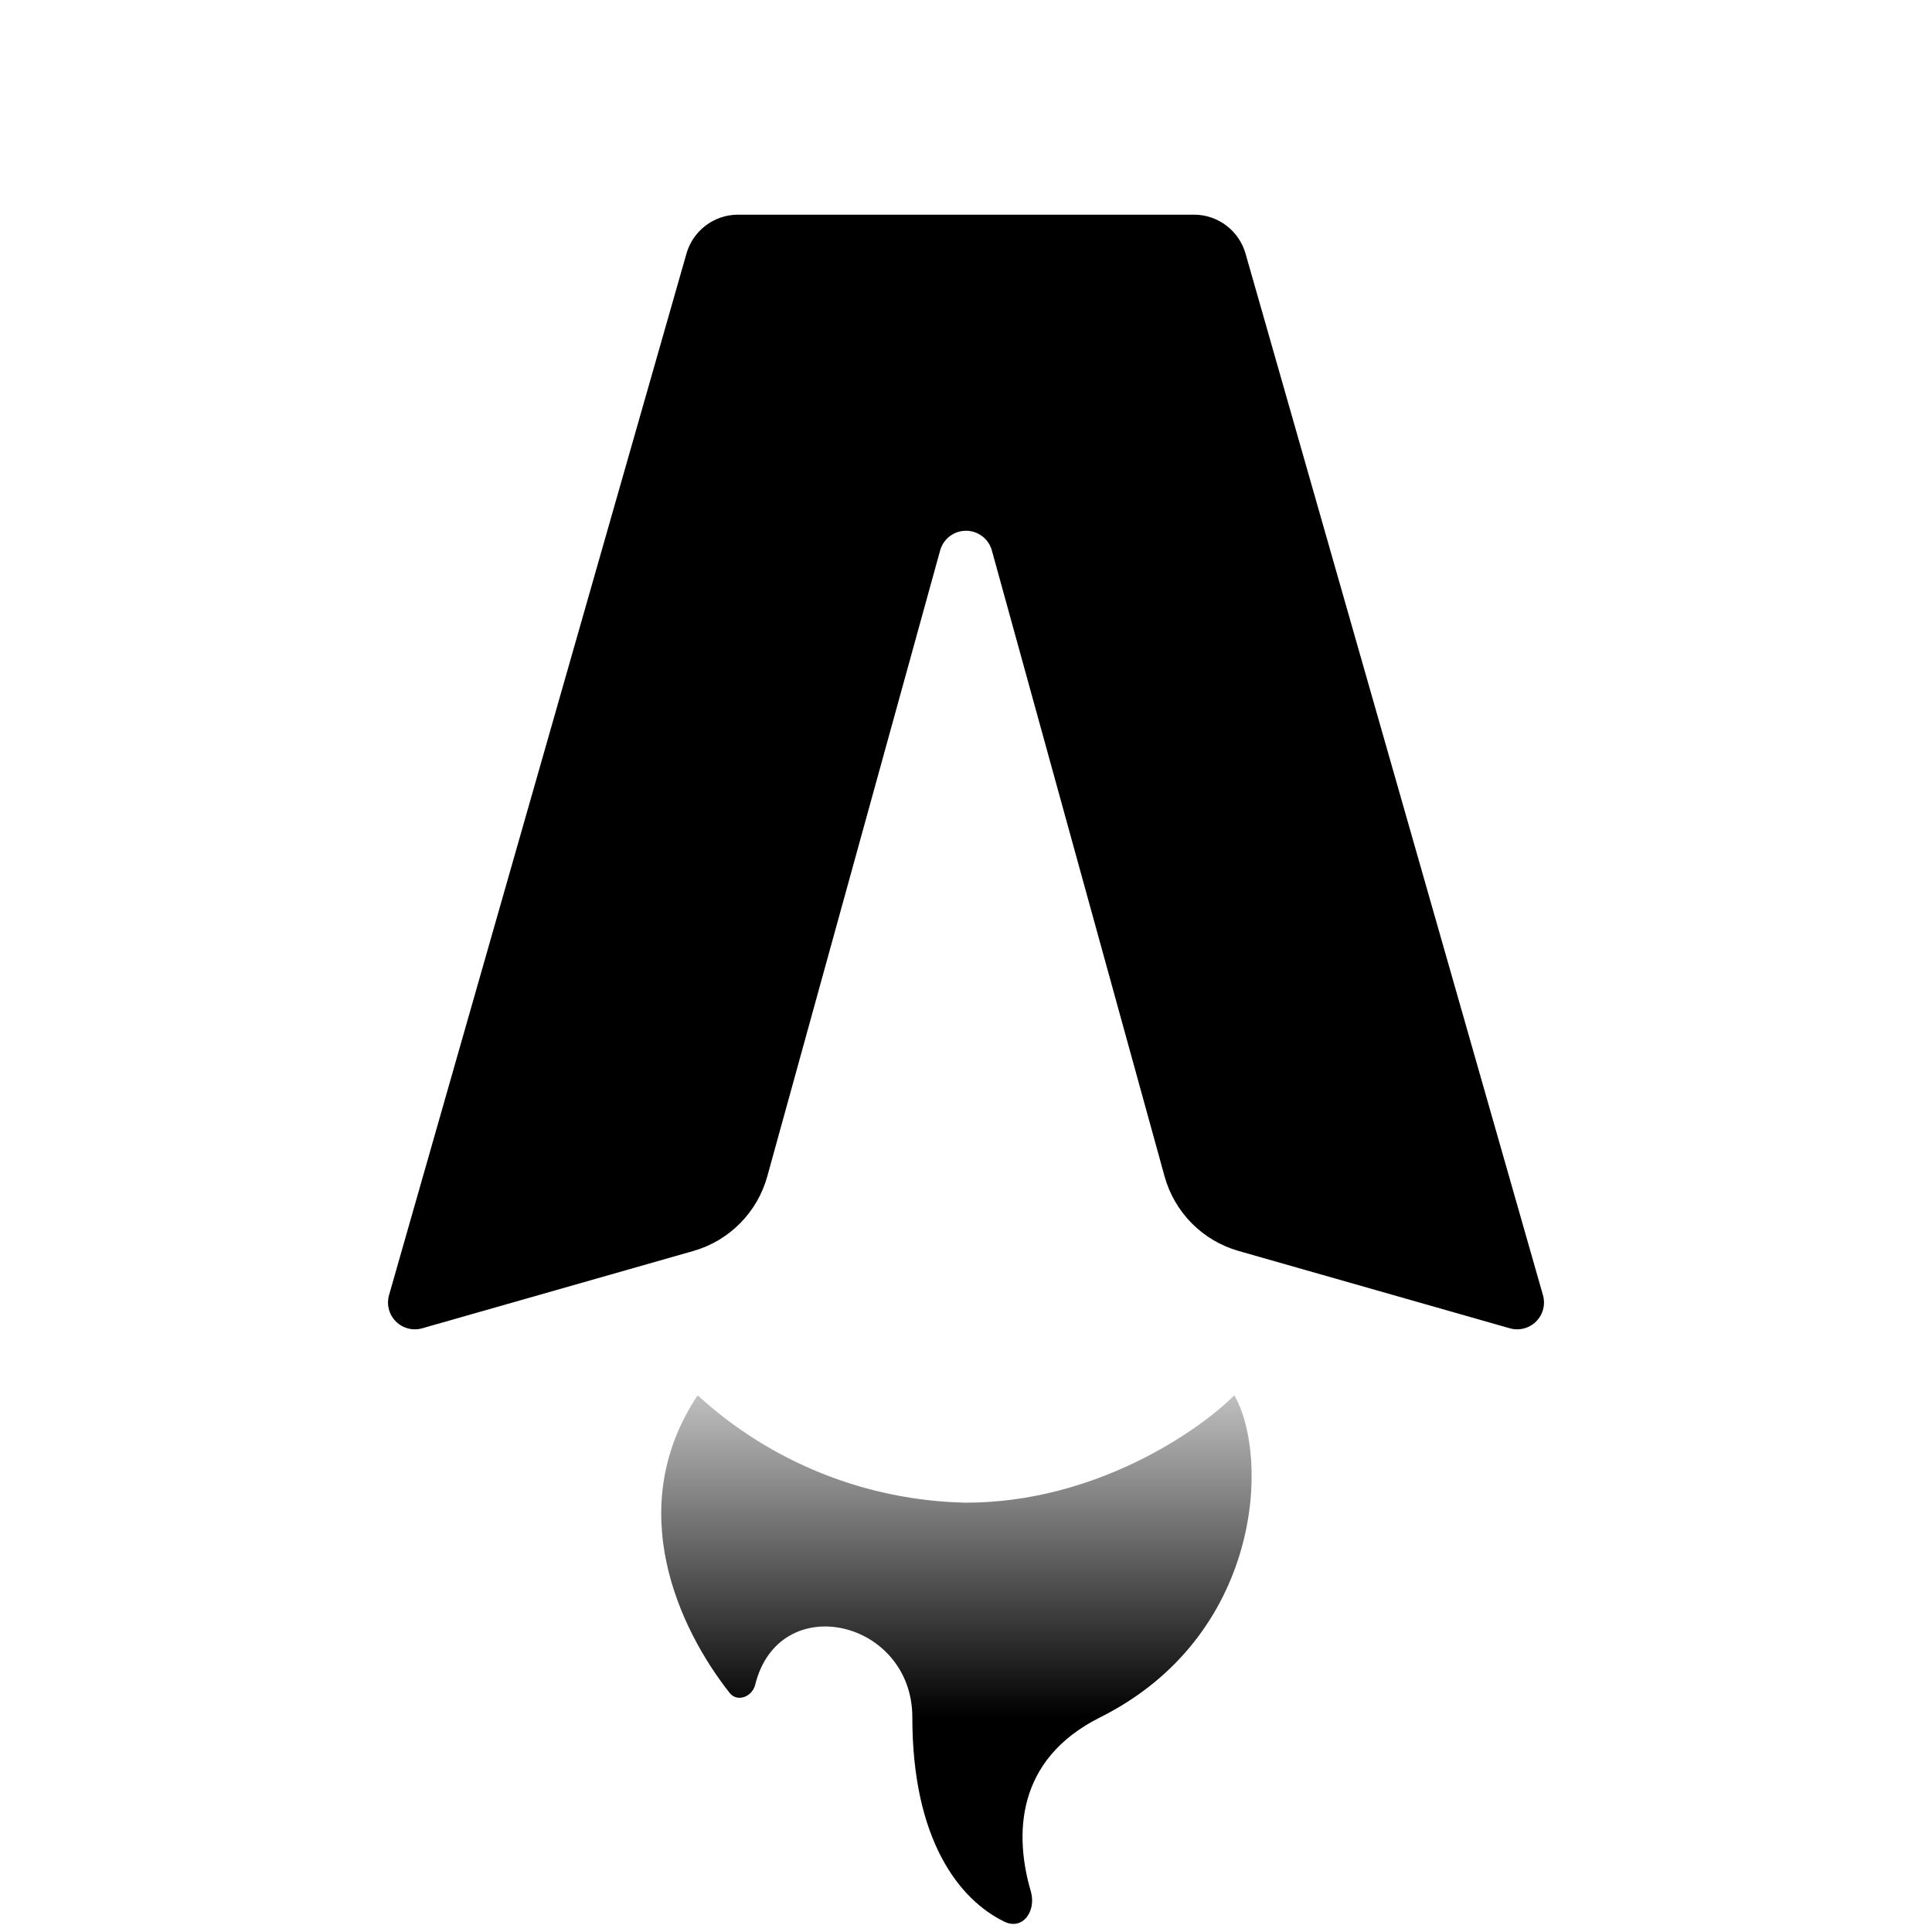
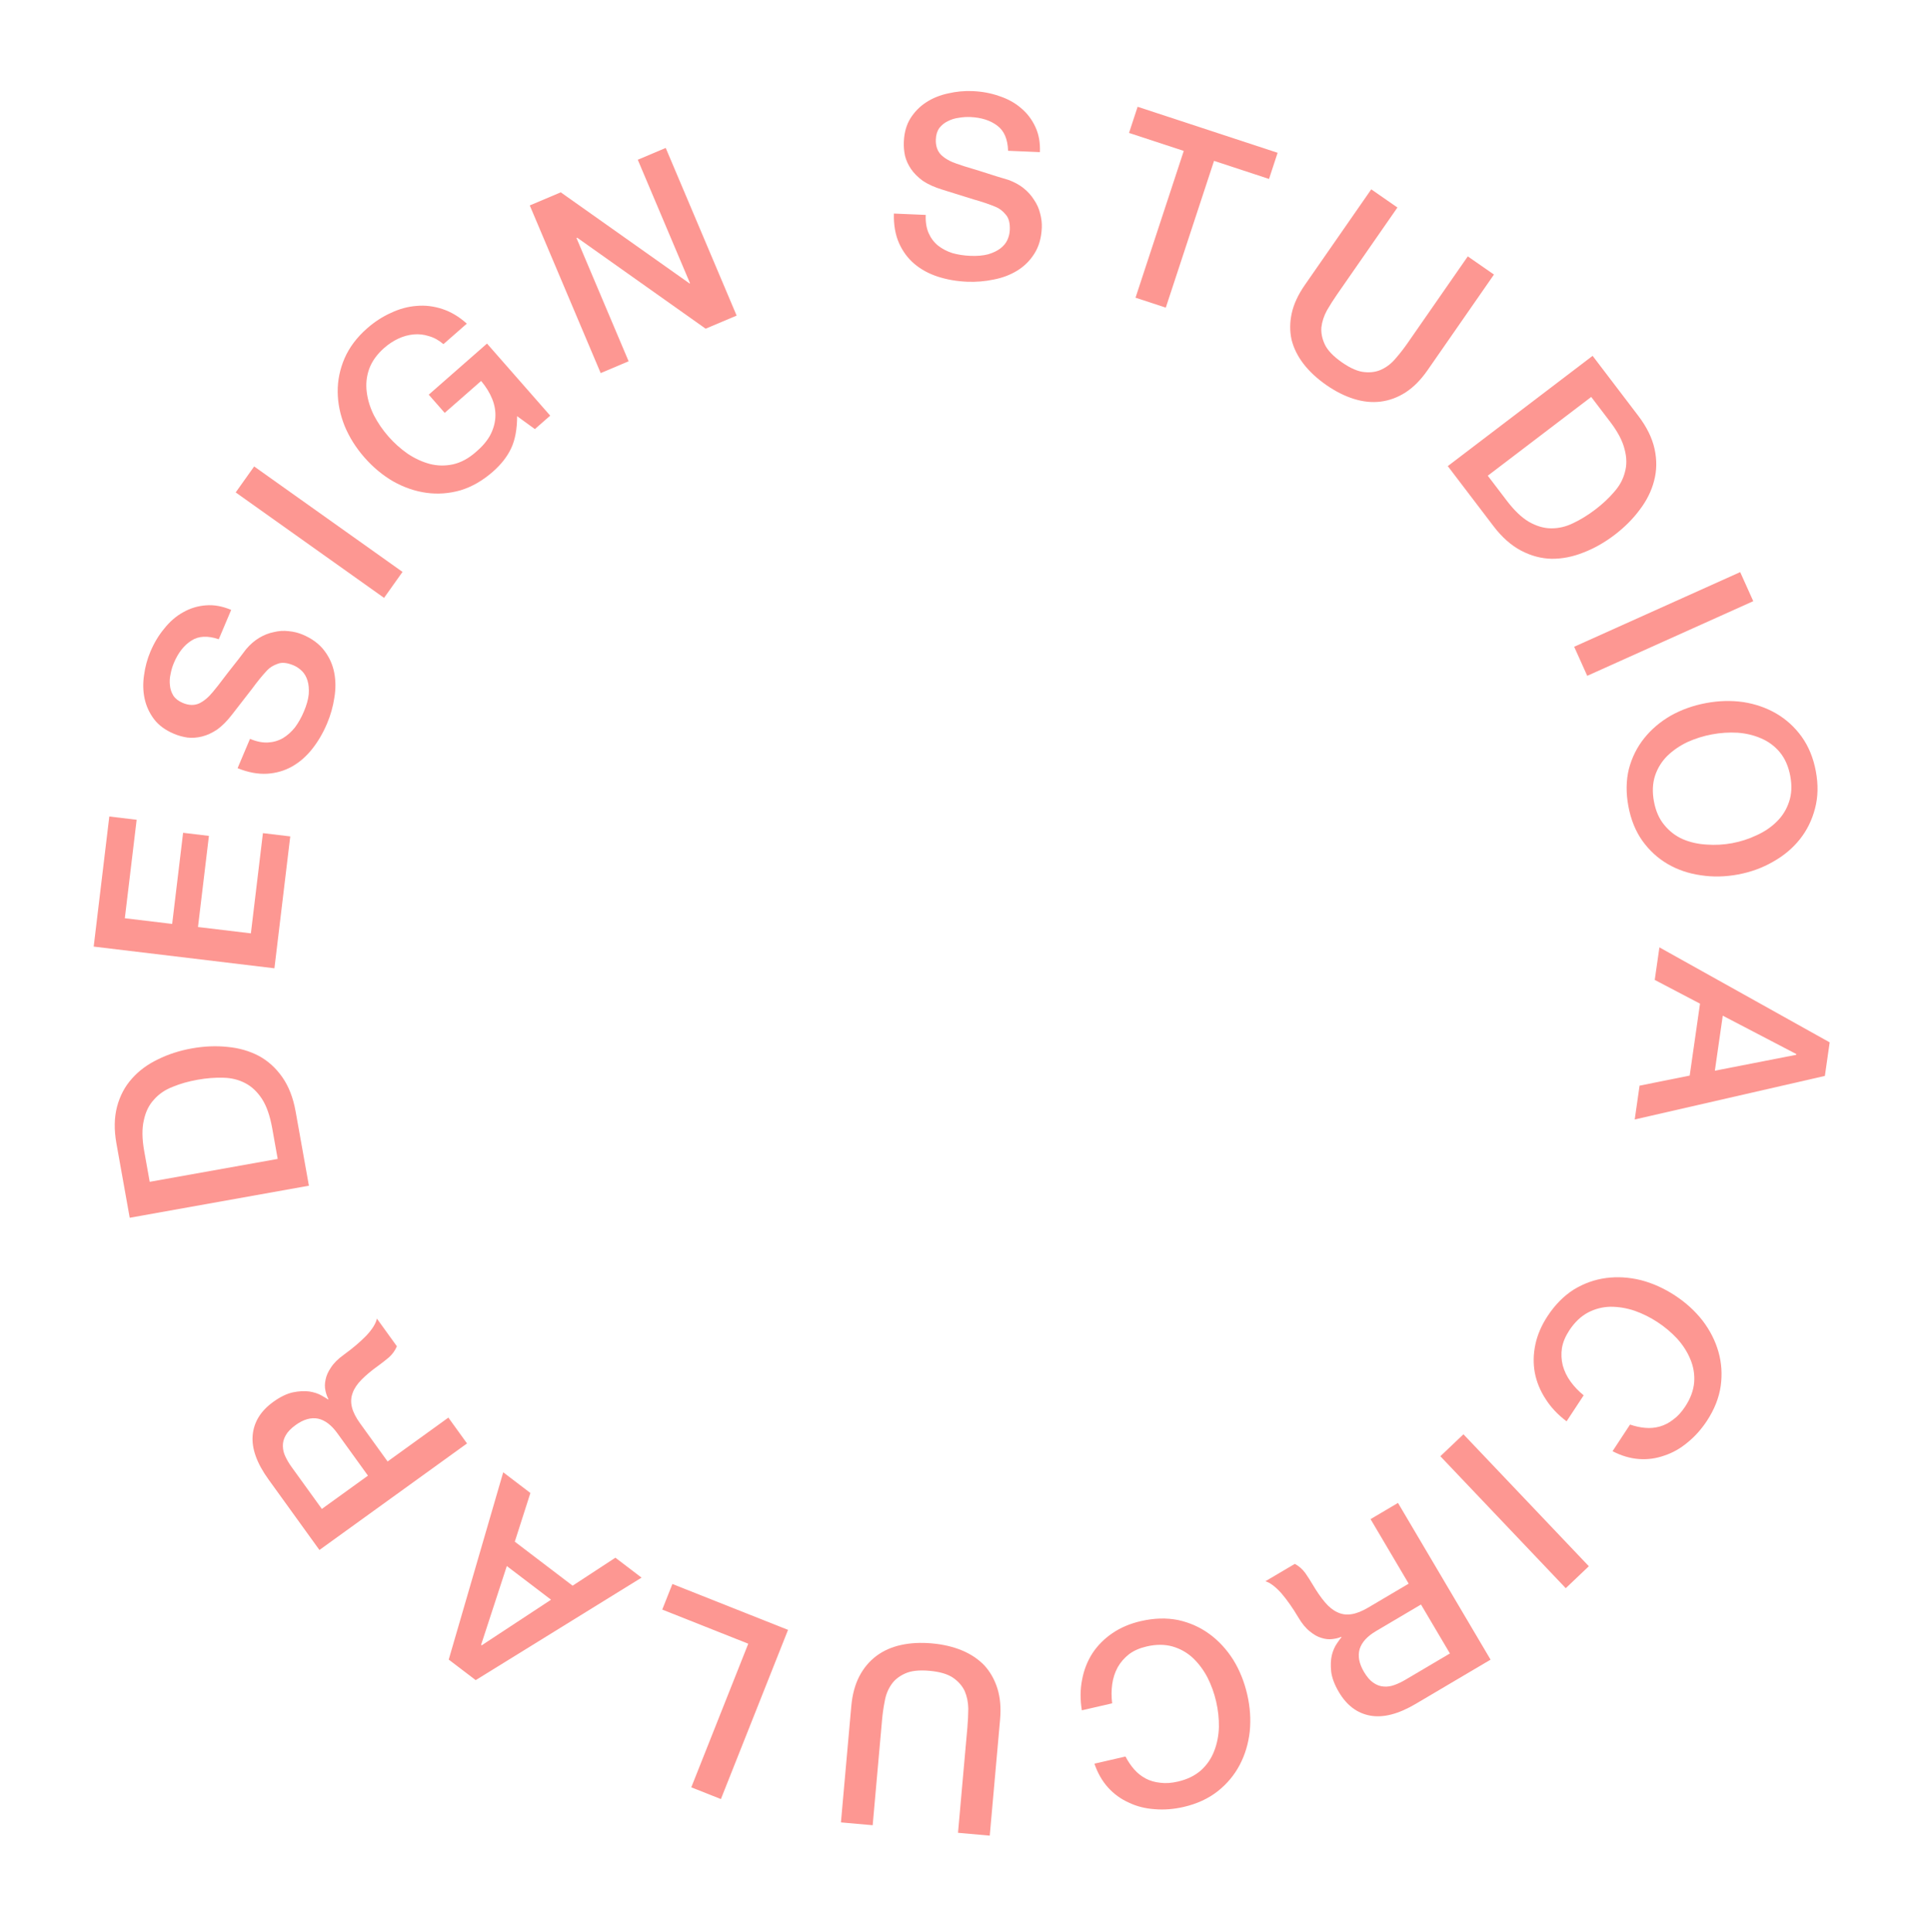
- <svg xmlns="http://www.w3.org/2000/svg" fill="none" viewBox="0 0 36 36">
-   <path fill="#000" d="M22.25 4h-8.5a1 1 0 0 0-.96.73l-5.54 19.4a.5.5 0 0 0 .62.62l5.05-1.44a2 2 0 0 0 1.38-1.4l3.22-11.66a.5.5 0 0 1 .96 0l3.22 11.67a2 2 0 0 0 1.38 1.39l5.05 1.44a.5.5 0 0 0 .62-.62l-5.54-19.4a1 1 0 0 0-.96-.73Z" />
-   <path fill="url(#gradient)" d="M18 28a7.63 7.63 0 0 1-5-2c-1.4 2.1-.35 4.35.6 5.55.14.17.41.07.47-.15.44-1.8 2.93-1.22 2.93.6 0 2.28.87 3.4 1.72 3.81.34.16.59-.2.49-.56-.31-1.05-.29-2.46 1.29-3.25 3-1.5 3.17-4.83 2.5-6-.67.67-2.6 2-5 2Z" />
-   <defs>
-     <linearGradient id="gradient" x1="16" x2="16" y1="32" y2="24" gradientUnits="userSpaceOnUse">
-       <stop stop-color="#000" />
-       <stop offset="1" stop-color="#000" stop-opacity="0" />
-     </linearGradient>
-   </defs>
-   <style>
-     @media (prefers-color-scheme:dark){:root{filter:invert(100%)}}
-   </style>
+ <svg xmlns="http://www.w3.org/2000/svg" width="606" height="606" viewBox="0 0 606 606" fill="none">
+   <path d="M574.136 327.082L572.625 337.614L512.959 351.278L514.482 340.667L530.21 337.509L533.448 314.94L519.242 307.487L520.708 297.271L574.136 327.082ZM540.585 318.712L538.107 335.975L563.634 330.99L563.668 330.753L540.585 318.712Z" fill="#FD9792" />
+   <path d="M511.49 447.018C513.106 447.569 514.699 447.913 516.268 448.051C517.836 448.188 519.366 448.045 520.858 447.621C522.349 447.197 523.757 446.463 525.081 445.418C526.421 444.448 527.662 443.093 528.804 441.355C530.473 438.814 531.41 436.271 531.615 433.726C531.791 431.225 531.39 428.823 530.413 426.522C529.481 424.251 528.113 422.107 526.31 420.093C524.477 418.123 522.424 416.391 520.151 414.898C517.878 413.404 515.474 412.207 512.938 411.307C510.373 410.451 507.841 410.032 505.341 410.048C502.886 410.094 500.545 410.694 498.32 411.848C496.064 413.046 494.102 414.916 492.433 417.457C491.203 419.329 490.431 421.183 490.118 423.019C489.849 424.885 489.935 426.696 490.376 428.454C490.861 430.24 491.671 431.921 492.806 433.496C493.941 435.072 495.319 436.519 496.94 437.84L491.58 445.997C488.845 443.944 486.647 441.607 484.988 438.985C483.299 436.407 482.171 433.656 481.604 430.731C481.082 427.835 481.144 424.876 481.789 421.854C482.435 418.832 483.709 415.873 485.613 412.976C487.956 409.41 490.711 406.625 493.878 404.622C497.06 402.693 500.432 401.494 503.994 401.027C507.556 400.559 511.204 400.786 514.938 401.708C518.642 402.674 522.21 404.285 525.643 406.54C529.03 408.766 531.902 411.387 534.26 414.404C536.588 417.465 538.244 420.723 539.229 424.178C540.213 427.633 540.452 431.204 539.944 434.89C539.406 438.622 537.966 442.27 535.623 445.836C533.866 448.51 531.832 450.78 529.522 452.644C527.257 454.538 524.826 455.908 522.228 456.753C519.645 457.673 516.985 458.031 514.247 457.827C511.509 457.624 508.76 456.806 505.999 455.375L511.49 447.018Z" fill="#FD9792" />
+   <path d="M498.566 491.47L491.317 498.359L451.967 456.955L459.216 450.066L498.566 491.47Z" fill="#FD9792" />
+   <path d="M467.729 520.783L444.242 534.658C438.823 537.859 434.068 539.089 429.975 538.347C425.882 537.606 422.602 535.146 420.133 530.967C418.75 528.625 417.941 526.47 417.708 524.502C417.501 522.58 417.572 520.865 417.921 519.358C418.297 517.897 418.822 516.689 419.496 515.733C420.125 514.805 420.605 514.149 420.937 513.767L420.855 513.63C420.066 513.972 419.15 514.203 418.106 514.324C417.017 514.472 415.861 514.35 414.638 513.958C413.442 513.611 412.235 512.93 411.016 511.916C409.751 510.929 408.549 509.471 407.41 507.542C405.701 504.649 403.935 502.131 402.111 499.987C400.268 497.916 398.589 496.647 397.074 496.18L406.304 490.727C407.571 491.404 408.653 492.344 409.55 493.548C410.401 494.78 411.18 495.992 411.885 497.186C413.214 499.436 414.491 501.284 415.716 502.728C416.968 504.218 418.274 505.275 419.632 505.897C421.018 506.565 422.503 506.772 424.087 506.517C425.625 506.29 427.382 505.593 429.356 504.427L442.03 496.94L430.067 476.689L438.677 471.603L467.729 520.783ZM445.895 503.483L431.775 511.825C429.02 513.452 427.31 515.329 426.646 517.456C426.01 519.629 426.464 522.024 428.011 524.641C428.933 526.202 429.908 527.329 430.937 528.022C431.993 528.761 433.097 529.162 434.249 529.225C435.356 529.315 436.491 529.14 437.656 528.7C438.774 528.286 439.885 527.754 440.987 527.103L454.969 518.843L445.895 503.483Z" fill="#FD9792" />
+   <path d="M353.165 551.177C353.953 552.692 354.866 554.041 355.905 555.224C356.944 556.408 358.149 557.362 359.52 558.085C360.891 558.809 362.416 559.251 364.095 559.411C365.734 559.635 367.567 559.514 369.594 559.046C372.556 558.363 374.991 557.173 376.898 555.474C378.753 553.787 380.122 551.775 381.006 549.436C381.902 547.15 382.394 544.656 382.483 541.953C382.519 539.263 382.232 536.593 381.62 533.942C381.009 531.292 380.098 528.765 378.887 526.362C377.625 523.972 376.084 521.919 374.265 520.203C372.459 518.54 370.352 517.357 367.946 516.653C365.488 515.961 362.777 515.956 359.815 516.639C357.632 517.143 355.793 517.95 354.298 519.061C352.815 520.224 351.625 521.593 350.73 523.168C349.846 524.794 349.27 526.569 349.002 528.492C348.734 530.415 348.729 532.414 348.989 534.488L339.478 536.681C338.919 533.307 338.946 530.099 339.558 527.057C340.118 524.027 341.204 521.259 342.815 518.753C344.439 516.299 346.528 514.203 349.082 512.464C351.637 510.726 354.604 509.467 357.982 508.688C362.139 507.729 366.055 507.62 369.728 508.36C373.362 509.164 376.628 510.628 379.525 512.751C382.423 514.874 384.903 517.559 386.965 520.805C388.976 524.064 390.442 527.694 391.365 531.695C392.276 535.645 392.541 539.525 392.16 543.334C391.728 547.156 390.674 550.655 388.998 553.833C387.323 557.011 385.028 559.757 382.113 562.071C379.147 564.397 375.585 566.039 371.427 566.998C368.309 567.717 365.271 567.952 362.313 567.704C359.367 567.507 356.662 566.817 354.2 565.634C351.698 564.514 349.528 562.935 347.689 560.896C345.851 558.856 344.428 556.366 343.421 553.423L353.165 551.177Z" fill="#FD9792" />
+   <path d="M310.576 576.004L300.616 575.118L303.564 541.969C303.734 540.056 303.826 538.11 303.842 536.131C303.804 534.146 303.431 532.319 302.723 530.65C301.957 529.029 300.742 527.636 299.079 526.471C297.362 525.301 294.884 524.572 291.643 524.283C288.403 523.995 285.861 524.278 284.018 525.131C282.122 525.98 280.681 527.137 279.694 528.602C278.649 530.115 277.959 531.848 277.625 533.799C277.238 535.746 276.959 537.675 276.789 539.588L273.841 572.737L263.88 571.851L267.119 535.435C267.445 531.769 268.286 528.631 269.643 526.021C270.999 523.411 272.796 521.269 275.034 519.594C277.213 517.967 279.777 516.83 282.726 516.182C285.675 515.534 288.903 515.366 292.409 515.677C295.915 515.989 299.062 516.724 301.851 517.882C304.639 519.041 306.989 520.615 308.9 522.605C310.753 524.644 312.117 527.068 312.992 529.876C313.866 532.685 314.141 535.922 313.815 539.588L310.576 576.004Z" fill="#FD9792" />
+   <path d="M226.213 564.532L216.918 560.844L234.797 515.782L207.804 505.072L210.99 497.041L247.279 511.439L226.213 564.532Z" fill="#FD9792" />
+   <path d="M149.268 527.211L140.803 520.765L157.904 461.992L166.433 468.486L161.538 483.763L179.677 497.576L193.102 488.793L201.312 495.045L149.268 527.211ZM172.909 501.974L159.034 491.409L150.965 516.135L151.156 516.28L172.909 501.974Z" fill="#FD9792" />
+   <path d="M100.233 486.371L84.266 464.251C80.583 459.149 78.923 454.525 79.287 450.382C79.65 446.239 81.8 442.747 85.735 439.906C87.941 438.314 90.013 437.312 91.951 436.899C93.846 436.518 95.56 436.432 97.093 436.641C98.582 436.882 99.833 437.294 100.847 437.878C101.829 438.418 102.525 438.837 102.936 439.132L103.066 439.038C102.653 438.284 102.338 437.393 102.122 436.365C101.875 435.293 101.891 434.131 102.17 432.877C102.406 431.654 102.973 430.39 103.872 429.083C104.739 427.734 106.081 426.403 107.897 425.092C110.622 423.126 112.968 421.136 114.935 419.124C116.829 417.099 117.939 415.311 118.266 413.76L124.54 422.452C123.983 423.775 123.145 424.939 122.028 425.942C120.88 426.903 119.743 427.789 118.619 428.601C116.5 430.13 114.777 431.571 113.451 432.923C112.082 434.306 111.149 435.703 110.654 437.113C110.116 438.554 110.046 440.051 110.444 441.606C110.811 443.117 111.666 444.802 113.008 446.661L121.624 458.597L140.694 444.831L146.547 452.939L100.233 486.371ZM115.461 463.045L105.863 449.747C103.99 447.153 101.964 445.622 99.785 445.156C97.564 444.72 95.22 445.392 92.755 447.172C91.285 448.233 90.252 449.307 89.656 450.395C89.017 451.515 88.719 452.651 88.762 453.804C88.773 454.913 89.052 456.028 89.597 457.147C90.111 458.224 90.742 459.281 91.491 460.319L100.996 473.486L115.461 463.045Z" fill="#FD9792" />
+   <path d="M40.704 382.121L36.534 358.811C35.764 354.506 35.833 350.647 36.739 347.234C37.646 343.821 39.207 340.887 41.422 338.432C43.586 335.986 46.289 333.986 49.532 332.43C52.767 330.823 56.326 329.671 60.211 328.976C64.096 328.281 67.834 328.127 71.425 328.514C75.007 328.849 78.262 329.784 81.191 331.319C84.068 332.863 86.523 335.079 88.557 337.966C90.59 340.853 91.992 344.449 92.762 348.754L96.931 372.064L40.704 382.121ZM87.138 363.657L85.406 353.971C84.72 350.138 83.663 347.103 82.233 344.867C80.742 342.587 78.981 340.924 76.952 339.879C74.861 338.79 72.566 338.225 70.067 338.185C67.505 338.101 64.807 338.313 61.972 338.82C59.137 339.327 56.559 340.059 54.238 341.016C51.855 341.93 49.898 343.255 48.366 344.992C46.773 346.686 45.698 348.856 45.142 351.501C44.524 354.104 44.557 357.322 45.243 361.154L46.976 370.841L87.138 363.657Z" fill="#FD9792" />
+   <path d="M29.399 297.034L34.3 256.207L42.878 257.237L39.169 288.135L54.023 289.918L57.455 261.323L65.557 262.296L62.124 290.891L78.725 292.884L82.501 261.429L91.079 262.459L86.112 303.842L29.399 297.034Z" fill="#FD9792" />
+   <path d="M78.448 231.838C80.462 232.69 82.326 233.074 84.042 232.988C85.757 232.903 87.341 232.444 88.794 231.611C90.198 230.757 91.453 229.637 92.56 228.252C93.638 226.798 94.572 225.137 95.362 223.27C96.213 221.256 96.72 219.444 96.88 217.832C96.991 216.2 96.866 214.786 96.503 213.59C96.14 212.394 95.575 211.403 94.808 210.615C93.992 209.806 93.092 209.194 92.11 208.779C90.096 207.927 88.425 207.77 87.097 208.309C85.741 208.778 84.638 209.469 83.787 210.384C82.31 211.959 80.747 213.875 79.098 216.131C77.421 218.317 75.322 221.019 72.802 224.239C71.257 226.249 69.696 227.818 68.119 228.946C66.513 230.004 64.934 230.726 63.381 231.112C61.828 231.497 60.305 231.606 58.813 231.438C57.341 231.221 55.918 230.821 54.542 230.24C51.89 229.118 49.834 227.611 48.376 225.72C46.889 223.76 45.891 221.6 45.383 219.243C44.874 216.885 44.813 214.427 45.2 211.869C45.538 209.291 46.206 206.822 47.203 204.465C48.367 201.714 49.826 199.291 51.581 197.196C53.307 195.03 55.267 193.34 57.46 192.125C59.674 190.861 62.066 190.136 64.635 189.948C67.155 189.74 69.791 190.218 72.541 191.382L68.646 200.592C65.153 199.404 62.282 199.55 60.034 201.032C57.737 202.492 55.913 204.819 54.563 208.012C54.106 209.092 53.761 210.25 53.529 211.483C53.248 212.696 53.18 213.883 53.325 215.045C53.422 216.186 53.777 217.263 54.391 218.276C55.026 219.239 56.006 220.001 57.333 220.562C59.199 221.352 60.912 221.41 62.47 220.737C64 219.995 65.43 218.804 66.76 217.166C66.892 216.991 67.435 216.323 68.389 215.163C69.315 213.933 70.352 212.576 71.5 211.093C72.649 209.61 73.777 208.176 74.883 206.791C75.962 205.337 76.745 204.307 77.232 203.702C78.5 202.212 79.87 201.025 81.344 200.143C82.817 199.26 84.345 198.661 85.926 198.346C87.479 197.96 89.026 197.862 90.567 198.051C92.13 198.19 93.599 198.551 94.974 199.133C97.921 200.379 100.191 202.063 101.784 204.184C103.348 206.236 104.378 208.525 104.873 211.05C105.369 213.576 105.381 216.216 104.911 218.971C104.49 221.746 103.729 224.435 102.628 227.039C101.36 230.035 99.797 232.704 97.939 235.044C96.08 237.385 93.974 239.216 91.62 240.537C89.266 241.858 86.661 242.609 83.805 242.79C80.899 242.951 77.815 242.371 74.552 241.048L78.448 231.838Z" fill="#FD9792" />
+   <path d="M73.957 154.517L79.75 146.366L126.307 179.458L120.514 187.609L73.957 154.517Z" fill="#FD9792" />
+   <path d="M172.651 130.424L167.839 134.644L162.265 130.594C162.265 134.638 161.649 137.98 160.418 140.621C159.187 143.261 157.268 145.724 154.662 148.01C151.454 150.823 148.057 152.774 144.471 153.862C140.89 154.874 137.321 155.132 133.763 154.634C130.205 154.136 126.749 152.946 123.396 151.064C120.082 149.146 117.072 146.643 114.364 143.556C111.691 140.509 109.62 137.217 108.151 133.682C106.722 130.111 105.993 126.53 105.964 122.937C105.935 119.345 106.656 115.84 108.127 112.421C109.638 108.968 111.997 105.834 115.205 103.021C117.531 100.981 120.017 99.368 122.665 98.181C125.318 96.919 128.011 96.188 130.745 95.989C133.444 95.75 136.144 96.078 138.844 96.973C141.544 97.868 144.09 99.396 146.481 101.555L139.143 107.991C137.712 106.763 136.198 105.927 134.602 105.482C133.011 104.962 131.398 104.781 129.762 104.939C128.127 105.096 126.529 105.539 124.97 106.269C123.41 106.998 121.949 107.96 120.586 109.156C118.3 111.16 116.72 113.362 115.844 115.762C115.009 118.126 114.756 120.547 115.085 123.025C115.379 125.463 116.127 127.893 117.329 130.315C118.571 132.701 120.088 134.917 121.882 136.962C123.675 139.007 125.674 140.801 127.879 142.344C130.123 143.851 132.452 144.93 134.866 145.579C137.245 146.189 139.661 146.234 142.114 145.714C144.607 145.159 146.996 143.88 149.281 141.875C151.241 140.227 152.734 138.492 153.761 136.67C154.752 134.807 155.309 132.935 155.433 131.054C155.561 129.097 155.235 127.148 154.455 125.207C153.675 123.266 152.514 121.376 150.972 119.537L139.544 129.559L134.533 123.845L152.817 107.809L172.651 130.424Z" fill="#FD9792" />
+   <path d="M166.235 64.464L175.961 60.35L216.373 88.947L216.521 88.884L200.128 50.128L208.896 46.42L231.148 99.028L221.422 103.141L181.115 74.587L180.893 74.681L197.255 113.363L188.487 117.072L166.235 64.464Z" fill="#FD9792" />
+   <path d="M290.487 67.436C290.394 69.621 290.688 71.502 291.368 73.079C292.049 74.656 293.034 75.978 294.323 77.047C295.614 78.063 297.102 78.847 298.787 79.399C300.527 79.9 302.41 80.194 304.435 80.28C306.619 80.372 308.495 80.212 310.06 79.798C311.628 79.331 312.909 78.718 313.902 77.959C314.895 77.201 315.626 76.324 316.095 75.33C316.567 74.282 316.825 73.226 316.87 72.16C316.963 69.975 316.525 68.355 315.556 67.3C314.642 66.193 313.608 65.402 312.453 64.926C310.46 64.094 308.119 63.301 305.428 62.546C302.793 61.74 299.527 60.72 295.629 59.487C293.205 58.744 291.189 57.831 289.58 56.748C288.027 55.614 286.798 54.388 285.893 53.068C284.988 51.749 284.353 50.36 283.988 48.904C283.676 47.449 283.552 45.976 283.615 44.484C283.737 41.606 284.429 39.154 285.689 37.125C287.005 35.046 288.679 33.355 290.709 32.054C292.739 30.752 295.02 29.835 297.552 29.302C300.086 28.715 302.631 28.476 305.189 28.585C308.173 28.712 310.954 29.23 313.531 30.14C316.163 31 318.432 32.244 320.338 33.873C322.298 35.504 323.815 37.49 324.89 39.831C325.967 42.119 326.442 44.755 326.315 47.739L316.324 47.314C316.214 43.626 315.072 40.989 312.897 39.402C310.725 37.761 307.907 36.868 304.443 36.721C303.271 36.671 302.066 36.753 300.829 36.968C299.595 37.129 298.459 37.481 297.422 38.024C296.387 38.514 295.502 39.224 294.769 40.153C294.089 41.085 293.718 42.27 293.657 43.709C293.571 45.734 294.116 47.359 295.292 48.583C296.523 49.756 298.139 50.679 300.138 51.351C300.349 51.413 301.165 51.688 302.586 52.176C304.062 52.612 305.696 53.109 307.487 53.665C309.278 54.222 311.016 54.776 312.701 55.328C314.441 55.829 315.68 56.202 316.417 56.447C318.257 57.112 319.848 57.98 321.191 59.051C322.533 60.123 323.629 61.344 324.478 62.714C325.383 64.034 326.017 65.449 326.38 66.959C326.796 68.471 326.972 69.973 326.909 71.465C326.773 74.662 325.991 77.378 324.561 79.613C323.187 81.797 321.404 83.563 319.211 84.911C317.019 86.259 314.55 87.195 311.806 87.719C309.059 88.296 306.273 88.525 303.449 88.405C300.199 88.267 297.152 87.737 294.308 86.816C291.465 85.894 289.012 84.562 286.951 82.82C284.89 81.078 283.274 78.9 282.104 76.288C280.936 73.623 280.4 70.531 280.496 67.012L290.487 67.436Z" fill="#FD9792" />
+   <path d="M356.976 33.503L400.904 47.943L398.206 56.151L380.954 50.48L365.815 96.535L356.315 93.412L371.454 47.357L354.278 41.711L356.976 33.503Z" fill="#FD9792" />
+   <path d="M430.286 59.413L438.5 65.117L419.518 92.453C418.423 94.03 417.378 95.675 416.384 97.387C415.434 99.129 414.853 100.901 414.641 102.702C414.503 104.49 414.869 106.301 415.736 108.138C416.648 110.004 418.44 111.865 421.112 113.721C423.784 115.577 426.132 116.59 428.156 116.762C430.223 116.964 432.048 116.673 433.631 115.889C435.289 115.092 436.746 113.929 438.003 112.399C439.304 110.9 440.501 109.362 441.597 107.785L460.579 80.449L468.792 86.153L447.94 116.183C445.841 119.205 443.555 121.514 441.084 123.11C438.613 124.705 435.99 125.676 433.217 126.023C430.518 126.356 427.727 126.074 424.845 125.176C421.962 124.278 419.075 122.825 416.184 120.818C413.292 118.81 410.923 116.612 409.074 114.225C407.226 111.838 405.964 109.306 405.29 106.63C404.69 103.941 404.706 101.16 405.337 98.287C405.969 95.414 407.334 92.466 409.433 89.443L430.286 59.413Z" fill="#FD9792" />
+   <path d="M499.745 111.658L514.091 130.498C516.741 133.978 518.441 137.443 519.191 140.893C519.942 144.344 519.891 147.667 519.04 150.863C518.231 154.026 516.738 157.04 514.562 159.904C512.417 162.81 509.775 165.459 506.635 167.85C503.495 170.241 500.239 172.083 496.867 173.377C493.528 174.713 490.204 175.367 486.897 175.338C483.633 175.276 480.437 174.425 477.31 172.784C474.184 171.142 471.296 168.582 468.646 165.103L454.3 146.263L499.745 111.658ZM466.851 149.275L472.812 157.104C475.171 160.202 477.496 162.419 479.789 163.757C482.156 165.105 484.481 165.782 486.764 165.787C489.121 165.801 491.421 165.257 493.664 164.152C495.981 163.058 498.286 161.638 500.577 159.894C502.868 158.149 504.828 156.321 506.457 154.411C508.161 152.51 509.298 150.438 509.868 148.194C510.513 145.96 510.479 143.538 509.767 140.93C509.129 138.332 507.631 135.484 505.273 132.387L499.311 124.558L466.851 149.275Z" fill="#FD9792" />
+   <path d="M546.055 179.524L550.156 188.644L498.059 212.067L493.959 202.947L546.055 179.524Z" fill="#FD9792" />
+   <path d="M561.772 243.512C561.214 240.523 560.126 238.041 558.509 236.064C556.902 234.14 554.948 232.687 552.649 231.706C550.402 230.715 547.931 230.118 545.235 229.917C542.548 229.767 539.868 229.942 537.194 230.442C534.521 230.941 531.958 231.745 529.507 232.854C527.065 234.016 524.949 235.469 523.159 237.214C521.421 238.949 520.15 241.004 519.346 243.379C518.552 245.806 518.433 248.514 518.992 251.502C519.55 254.49 520.632 256.947 522.24 258.871C523.857 260.848 525.789 262.331 528.036 263.322C530.335 264.304 532.828 264.869 535.514 265.018C538.21 265.22 540.895 265.071 543.569 264.572C546.243 264.072 548.8 263.242 551.242 262.08C553.693 260.972 555.788 259.549 557.526 257.814C559.316 256.069 560.608 253.983 561.402 251.556C562.207 249.181 562.33 246.5 561.772 243.512ZM569.793 242.013C570.576 246.207 570.49 250.103 569.534 253.7C568.588 257.349 566.994 260.576 564.751 263.382C562.508 266.189 559.716 268.527 556.377 270.399C553.047 272.323 549.389 273.657 545.405 274.402C541.368 275.156 537.45 275.236 533.65 274.644C529.859 274.104 526.412 272.93 523.307 271.123C520.203 269.316 517.551 266.881 515.351 263.82C513.214 260.801 511.754 257.194 510.97 253C510.187 248.806 510.242 244.889 511.136 241.25C512.092 237.653 513.691 234.452 515.934 231.646C518.177 228.84 520.963 226.474 524.293 224.55C527.633 222.679 531.321 221.366 535.358 220.612C539.343 219.868 543.23 219.766 547.02 220.305C550.82 220.898 554.273 222.098 557.377 223.905C560.482 225.712 563.129 228.121 565.319 231.13C567.518 234.191 569.01 237.819 569.793 242.013Z" fill="#FD9792" />
</svg>
